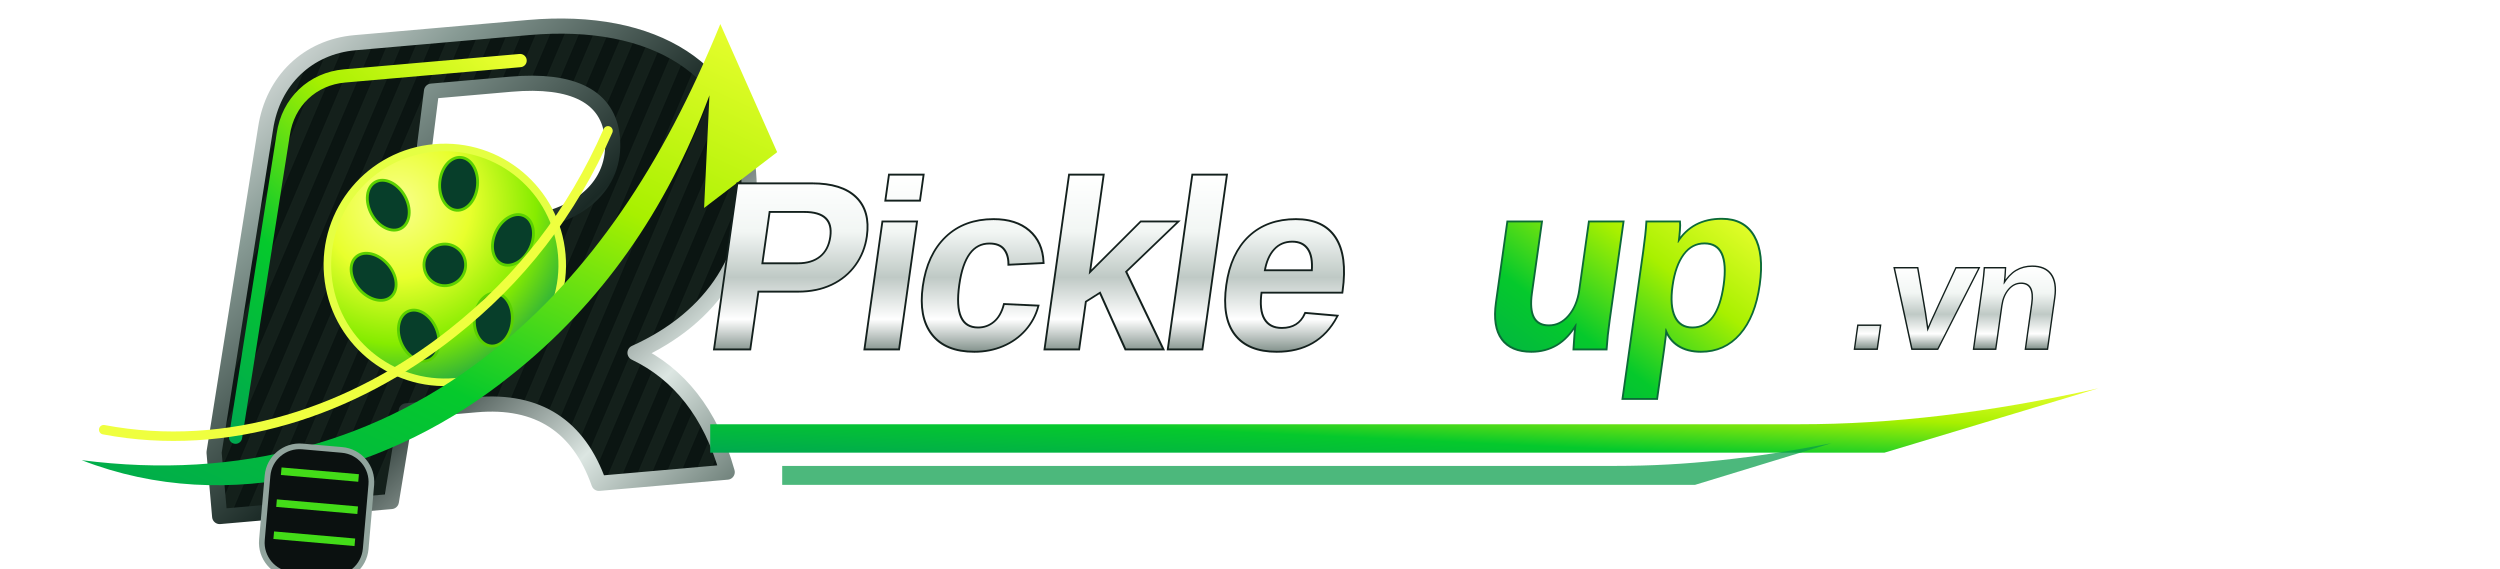
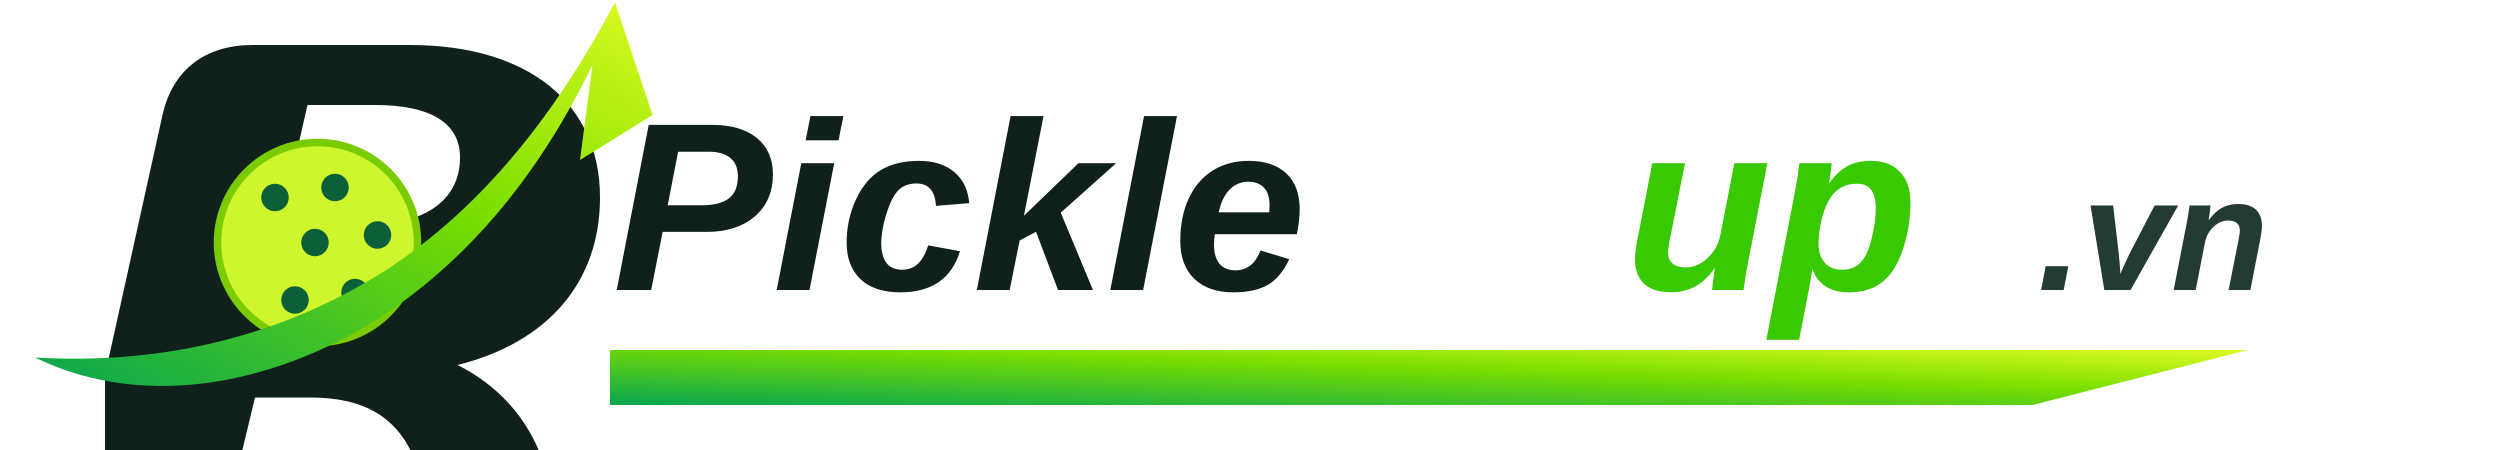
- <svg xmlns="http://www.w3.org/2000/svg" viewBox="0 0 1320 300" role="img" aria-label="Pickleup.vn" shape-rendering="geometricPrecision">
+ <svg xmlns="http://www.w3.org/2000/svg" viewBox="0 0 1000 180" role="img" aria-label="Pickleup.vn" shape-rendering="geometricPrecision">
  <defs>
-     <linearGradient id="silver" x1="0" y1="0" x2="0" y2="1">
-       <stop offset="0" stop-color="#ffffff" />
-       <stop offset=".32" stop-color="#f2f6f4" />
-       <stop offset=".58" stop-color="#bfc9c5" />
-       <stop offset=".82" stop-color="#ffffff" />
-       <stop offset="1" stop-color="#86958f" />
+     <linearGradient id="lime" x1="0" y1="1" x2="1" y2="0">
+       <stop offset="0" stop-color="#08A650" />
+       <stop offset=".58" stop-color="#78DD00" />
+       <stop offset="1" stop-color="#DDFB21" />
    </linearGradient>
-     <linearGradient id="lime" x1="0" y1="1" x2="1" y2="0">
-       <stop offset="0" stop-color="#00a94f" />
-       <stop offset=".35" stop-color="#05c92c" />
-       <stop offset=".68" stop-color="#a8f000" />
-       <stop offset="1" stop-color="#edff32" />
-     </linearGradient>
-     <radialGradient id="ball" cx=".32" cy=".23" r=".82">
-       <stop offset="0" stop-color="#faff8d" />
-       <stop offset=".38" stop-color="#e8ff2d" />
-       <stop offset=".72" stop-color="#86ec00" />
-       <stop offset="1" stop-color="#1ca645" />
-     </radialGradient>
-     <linearGradient id="rim" x1="0" y1="0" x2="1" y2="1">
-       <stop offset="0" stop-color="#ffffff" />
-       <stop offset=".25" stop-color="#879a94" />
-       <stop offset=".55" stop-color="#1a2925" />
-       <stop offset=".8" stop-color="#dce6e2" />
-       <stop offset="1" stop-color="#5e716a" />
-     </linearGradient>
-     <pattern id="carbon" width="14" height="14" patternUnits="userSpaceOnUse" patternTransform="rotate(28)">
-       <rect width="14" height="14" fill="#0b1512" />
-       <rect width="7" height="14" fill="#17241f" opacity=".72" />
-     </pattern>
  </defs>
-   <g transform="translate(18 10) rotate(-5 170 145)">
-     <path d="M88 222 130 54c6-25 26-41 51-41h92c67 0 109 32 109 86 0 43-25 75-68 90 22 13 37 35 43 67h-68c-8-31-28-47-61-47h-37l-12 47H88Zm115-106h54c34 0 55-16 55-41 0-22-18-33-51-33h-42l-16 74Z" fill="url(#carbon)" stroke="url(#rim)" stroke-width="8" stroke-linejoin="round" />
-     <path d="M100 215 139 58c4-17 18-28 35-28h93" fill="none" stroke="url(#lime)" stroke-width="7" stroke-linecap="round" />
-     <circle cx="218" cy="134" r="62" fill="url(#ball)" stroke="#e5ff43" stroke-width="4" />
-     <g fill="#073e2a" stroke="#5ad000" stroke-width="1.5">
-       <ellipse cx="191" cy="100" rx="10" ry="14" transform="rotate(-24 191 100)" />
-       <ellipse cx="229" cy="92" rx="10" ry="14" transform="rotate(10 229 92)" />
-       <ellipse cx="255" cy="124" rx="10" ry="14" transform="rotate(30 255 124)" />
-       <ellipse cx="241" cy="165" rx="10" ry="14" transform="rotate(10 241 165)" />
-       <ellipse cx="201" cy="170" rx="10" ry="14" transform="rotate(-18 201 170)" />
-       <ellipse cx="180" cy="137" rx="10" ry="14" transform="rotate(-36 180 137)" />
-       <circle cx="218" cy="134" r="11" />
+   <g transform="translate(6 6)">
+     <path d="M36 144 59 40c4-18 17-28 36-28h63c47 0 76 23 76 61 0 34-21 58-57 67 16 8 28 21 34 38h-51c-7-17-20-25-42-25H96l-6 25H36Zm70-60h34c24 0 38-10 38-27 0-14-12-21-34-21h-27l-11 48Z" fill="#10211C" />
+     <circle cx="121" cy="91" r="40" fill="#CFF62D" stroke="#7ACB00" stroke-width="3" />
+     <g fill="#0B6039">
+       <circle cx="104" cy="73" r="5.5" />
+       <circle cx="128" cy="69" r="5.5" />
+       <circle cx="145" cy="88" r="5.5" />
+       <circle cx="136" cy="111" r="5.5" />
+       <circle cx="112" cy="114" r="5.5" />
+       <circle cx="120" cy="91" r="5.5" />
    </g>
-     <path d="M18 220c75 37 163 20 230-25 50-33 89-79 117-138l-8 59 41-26-24-70c-37 72-80 125-134 161-64 43-140 57-222 39Z" fill="url(#lime)" />
-     <path d="M31 205c64 18 132 2 188-35 38-25 68-57 91-99" fill="none" stroke="#efff3f" stroke-width="5" stroke-linecap="round" />
-     <g transform="translate(118 220) rotate(10)">
-       <rect width="55" height="68" rx="17" fill="#0b1110" stroke="#91a49d" stroke-width="3" />
-       <path d="M7 14h41M6 31h43M6 48h43" stroke="#43dc18" stroke-width="4" />
-     </g>
+     <path d="M8 137c45 22 99 10 141-18 34-23 61-56 82-99l-5 38 29-18-15-45c-25 47-54 82-90 106-43 28-92 39-142 36Z" fill="url(#lime)" />
  </g>
-   <g transform="skewX(-8)">
-     <text x="395" y="184" font-family="Arial Black,Segoe UI,Arial,sans-serif" font-size="126" font-weight="900" letter-spacing="-5" fill="url(#silver)" stroke="#13201d" stroke-width="2" paint-order="stroke">Pickle</text>
-     <text x="805" y="184" font-family="Arial Black,Segoe UI,Arial,sans-serif" font-size="126" font-weight="900" letter-spacing="-4" fill="url(#lime)" stroke="#0b6a37" stroke-width="2" paint-order="stroke">up</text>
-     <text x="1000" y="184" font-family="Arial Black,Segoe UI,Arial,sans-serif" font-size="80" font-weight="900" letter-spacing="-2" fill="url(#silver)" stroke="#13201d" stroke-width="1.5" paint-order="stroke">.vn</text>
+   <g font-family="Arial Black,Segoe UI,Arial,sans-serif" font-weight="900" font-style="italic">
+     <text x="245" y="116" font-size="96" fill="#10211C" textLength="385" lengthAdjust="spacingAndGlyphs">Pickle</text>
+     <text x="650" y="116" font-size="96" fill="#38C900" textLength="145" lengthAdjust="spacingAndGlyphs">up</text>
+     <text x="815" y="116" font-size="64" fill="#243B34" textLength="112" lengthAdjust="spacingAndGlyphs">.vn</text>
  </g>
-   <path d="M375 224h575c49 0 100-6 158-19l-113 34H375Z" fill="url(#lime)" />
-   <path d="M413 246h440c37 0 73-4 114-12l-72 22H413Z" fill="#079d49" opacity=".72" />
+   <path d="M244 140h655l-86 22H244Z" fill="url(#lime)" />
</svg>
